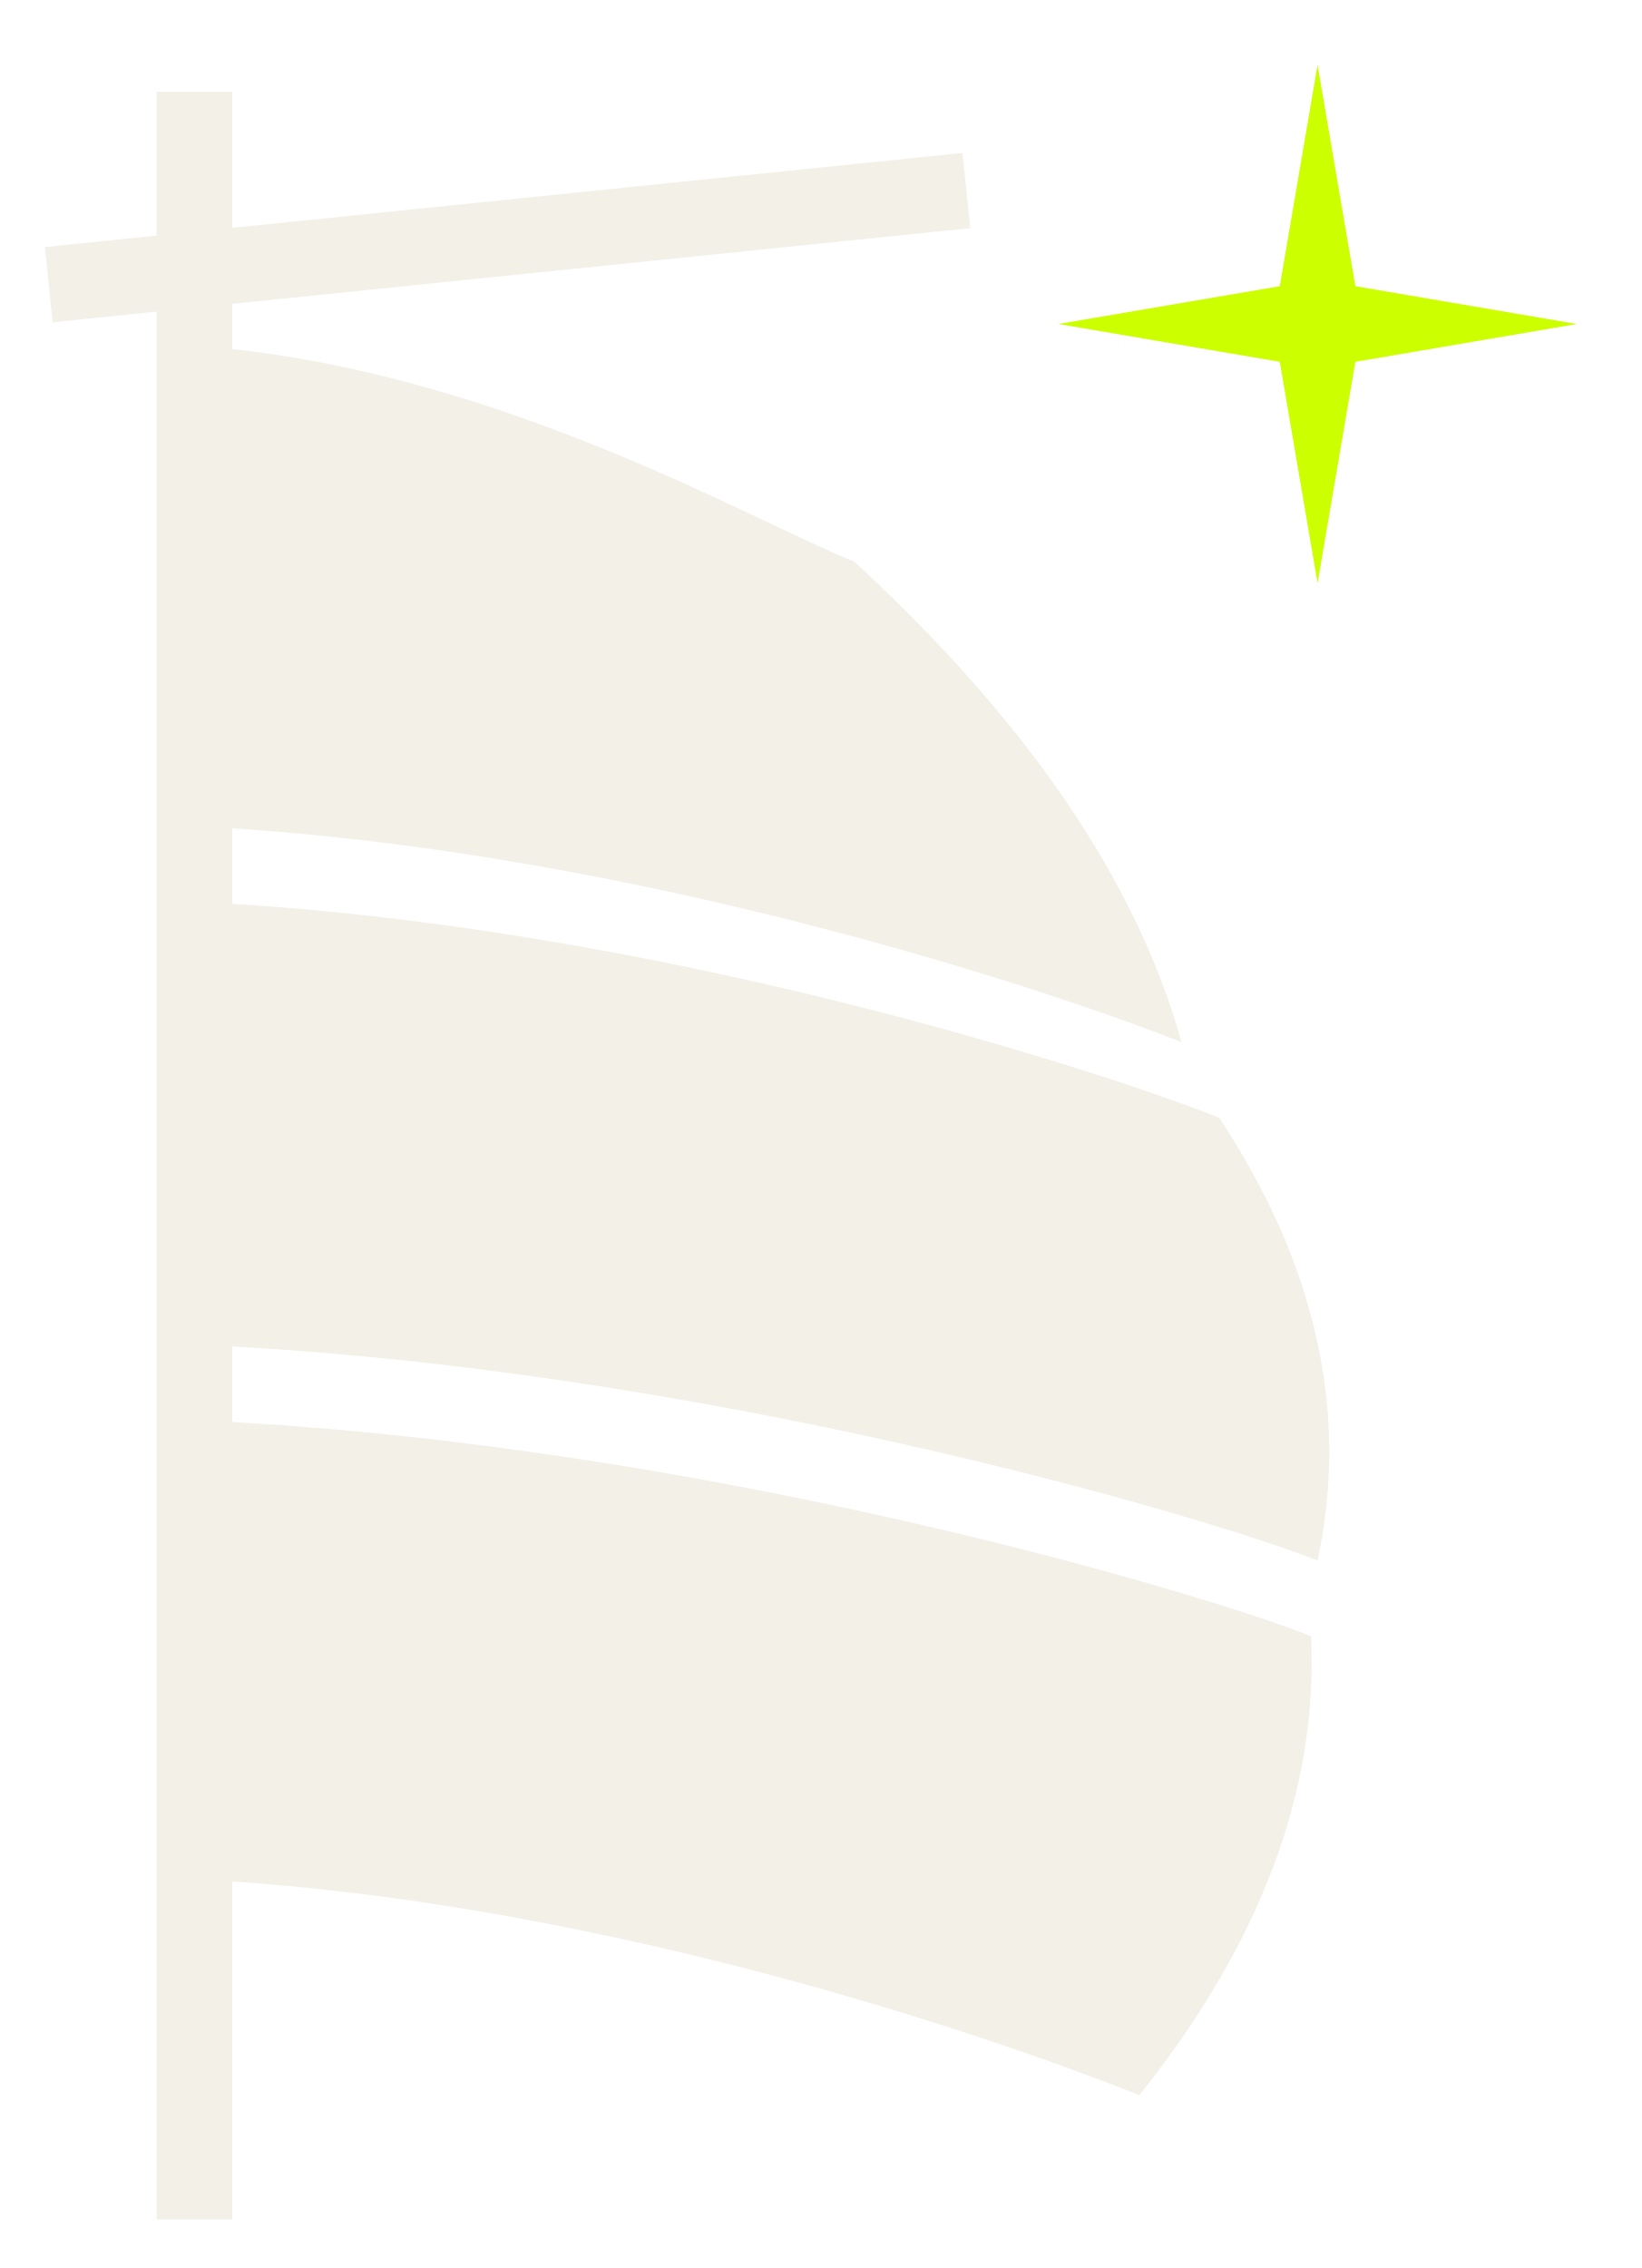
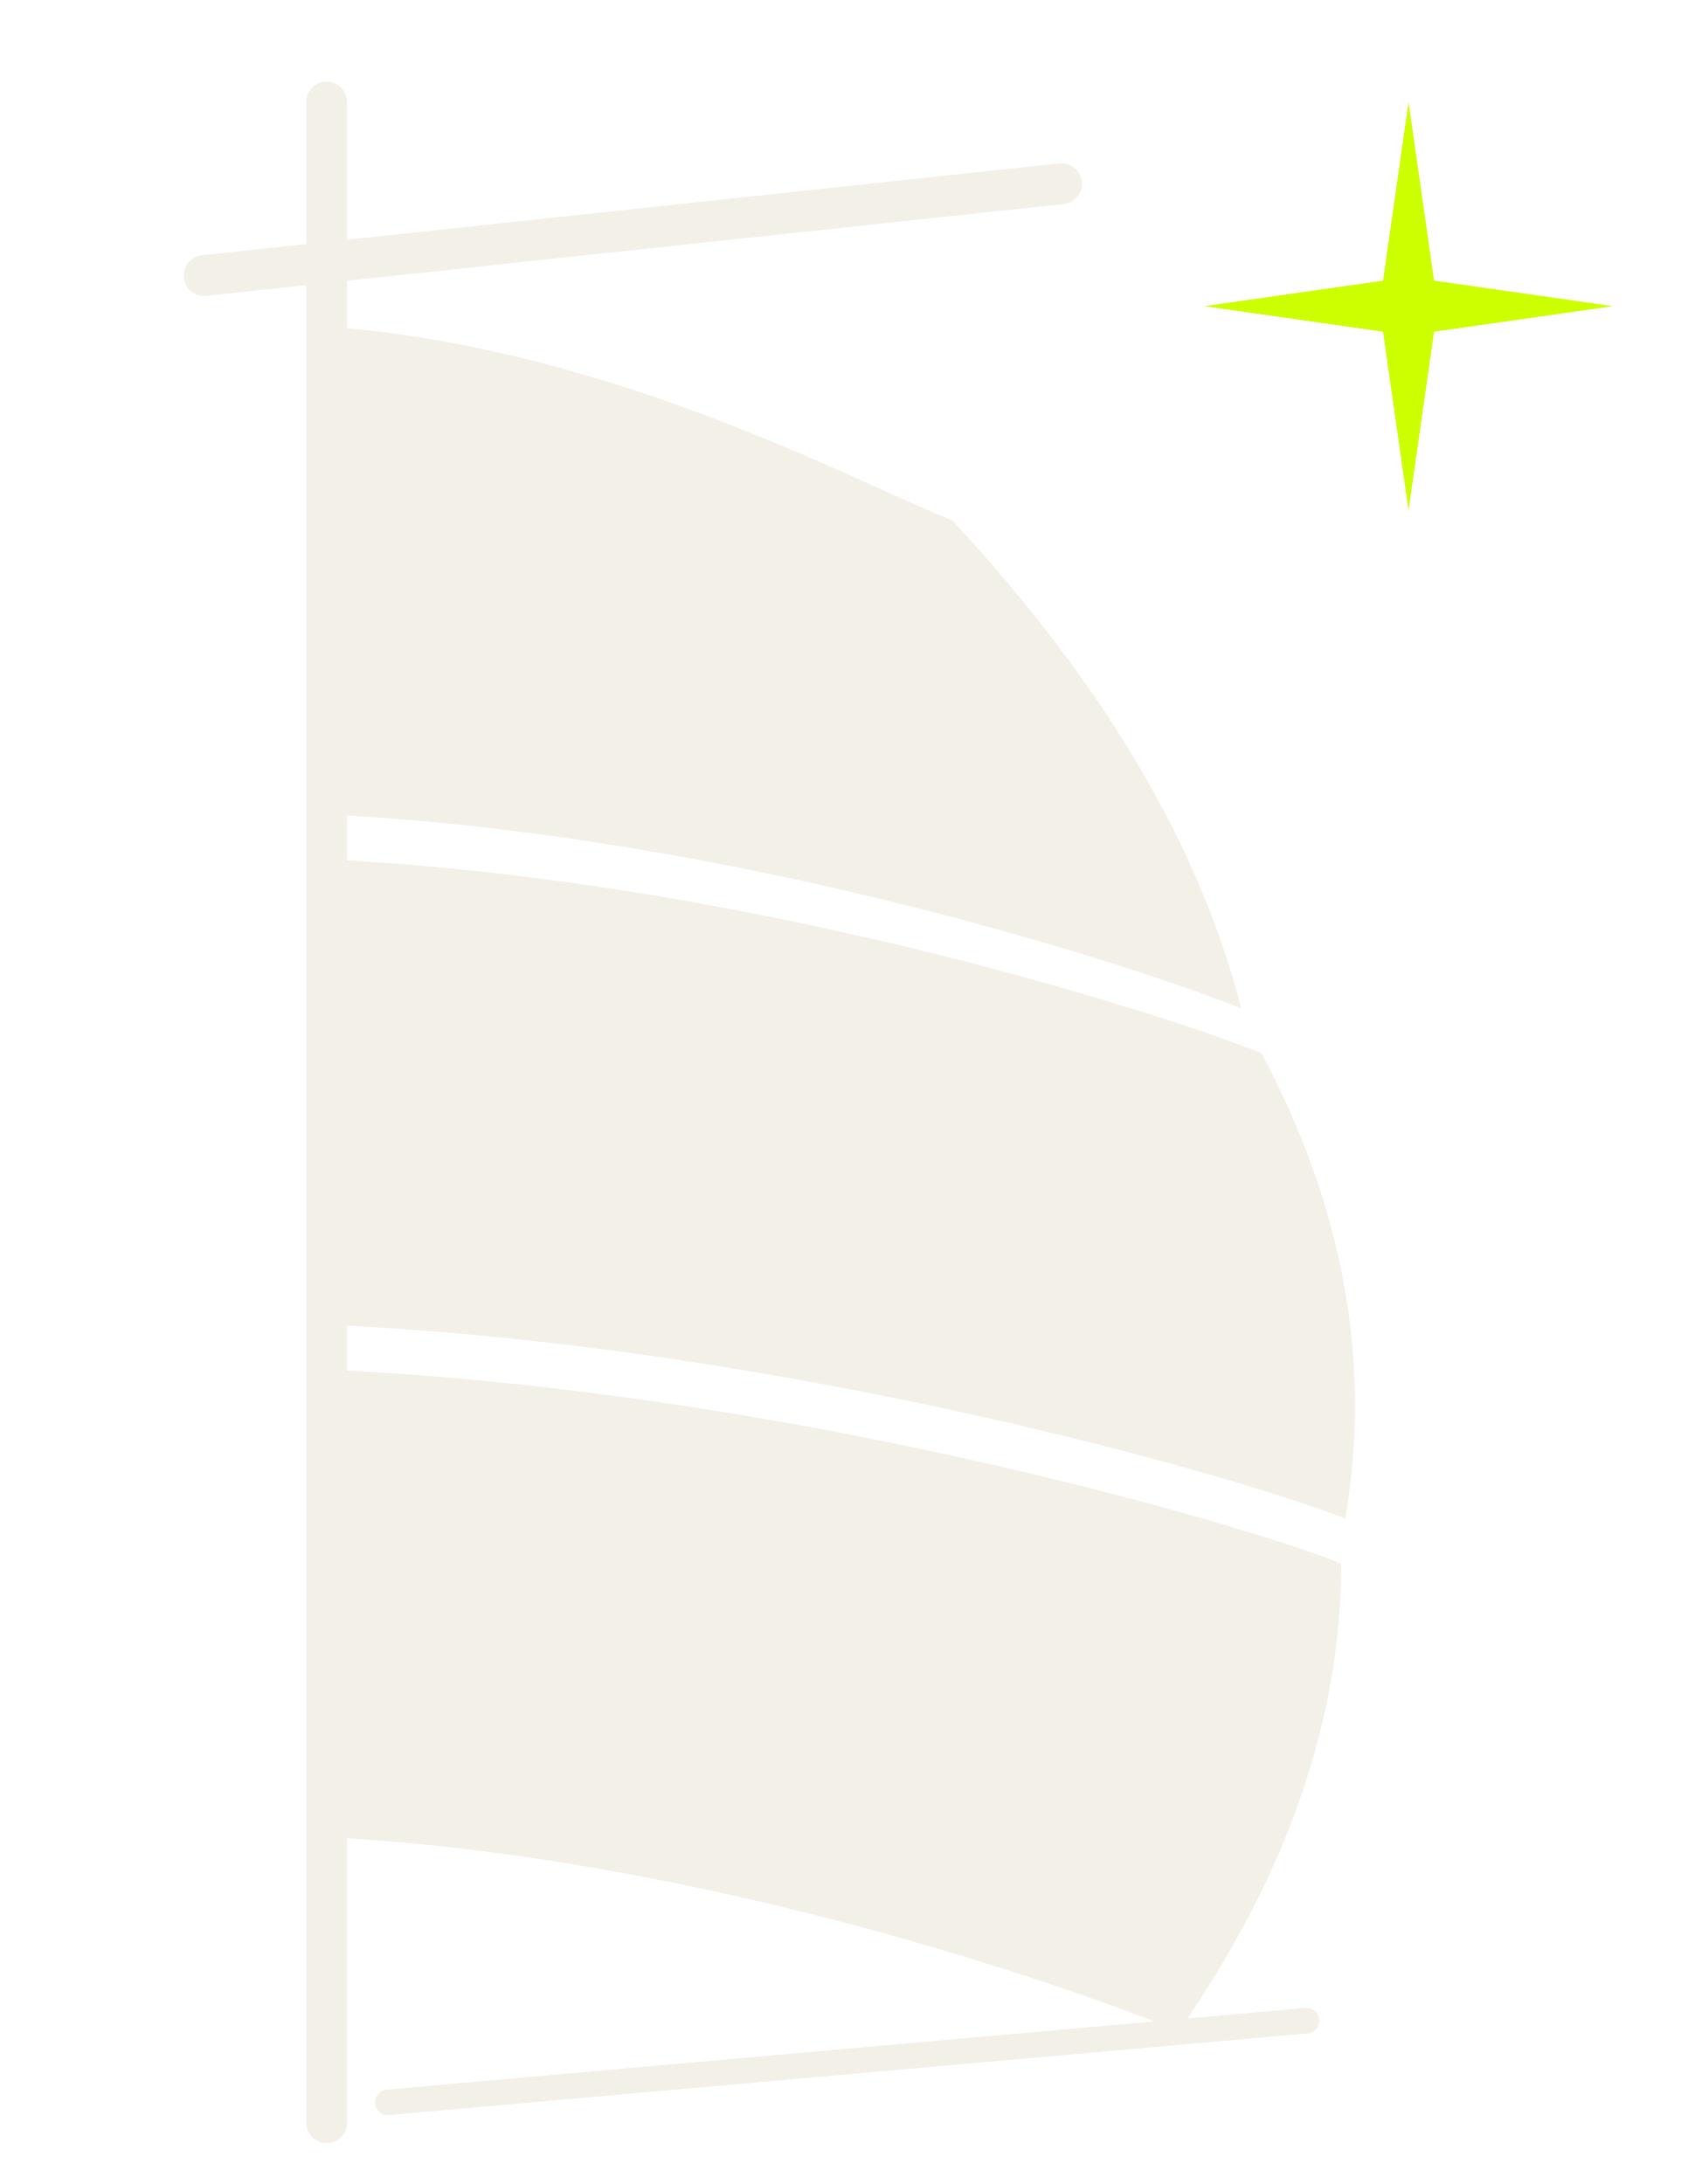
- <svg xmlns="http://www.w3.org/2000/svg" viewBox="74 12 152 210">
-   <path d="M92 24V214" fill="none" stroke="#f3f0e8" stroke-width="7" stroke-linecap="square" />
-   <path d="M82 38L160 30" fill="none" stroke="#f3f0e8" stroke-width="7" stroke-linecap="square" />
-   <path d="M92 44C119.5 46 143.1 60 153.1 64Q177.2 86.2 183.4 108.5C173.4 104.5 133.1 90.5 92 88.5Z" fill="#f3f0e8" />
-   <path d="M92 95.5C134.7 97.5 176.9 111.5 186.9 115.5Q200.4 136 196 156.5C186 152.5 138.8 138.5 92 136.5Z" fill="#f3f0e8" />
-   <path d="M92 143.5C138.5 145.5 185.4 159.5 195.4 163.5Q196.4 184.8 179.5 206C169.5 202 131.4 188 92 186Z" fill="#f3f0e8" />
-   <polygon points="196 18 199.5 38.5 220 42 199.5 45.5 196 66 192.5 45.5 172 42 192.5 38.5" fill="#ccff00" />
+ <svg xmlns="http://www.w3.org/2000/svg" viewBox="60 10 166 214">
+   <path d="M92 20V218" fill="none" stroke="#f3f0e8" stroke-width="4" stroke-linecap="round" />
+   <path d="M80 37L164 28" fill="none" stroke="#f3f0e8" stroke-width="4" stroke-linecap="round" />
+   <path d="M188 208L98 216" fill="none" stroke="#f3f0e8" stroke-width="2.5" stroke-linecap="round" />
+   <path d="M92 42C119.6 44 143.3 57 153.3 61Q175.5 84.9 181.6 108.8C171.6 104.8 132.3 91.8 92 89.8Z" fill="#f3f0e8" />
+   <path d="M92 94.2C133.2 96.2 173.6 109.2 183.6 113.2Q195.7 136 191.8 158.8C181.8 154.8 136.9 141.8 92 139.8Z" fill="#f3f0e8" />
+   <path d="M92 144.2C136.7 146.2 181.4 159.2 191.4 163.2Q191.4 186.1 175.5 209C165.5 205 129.6 192 92 190Z" fill="#f3f0e8" />
+   <polygon points="198 20 200.5 37.5 218 40 200.5 42.5 198 60 195.5 42.5 178 40 195.5 37.5" fill="#ccff00" />
</svg>
